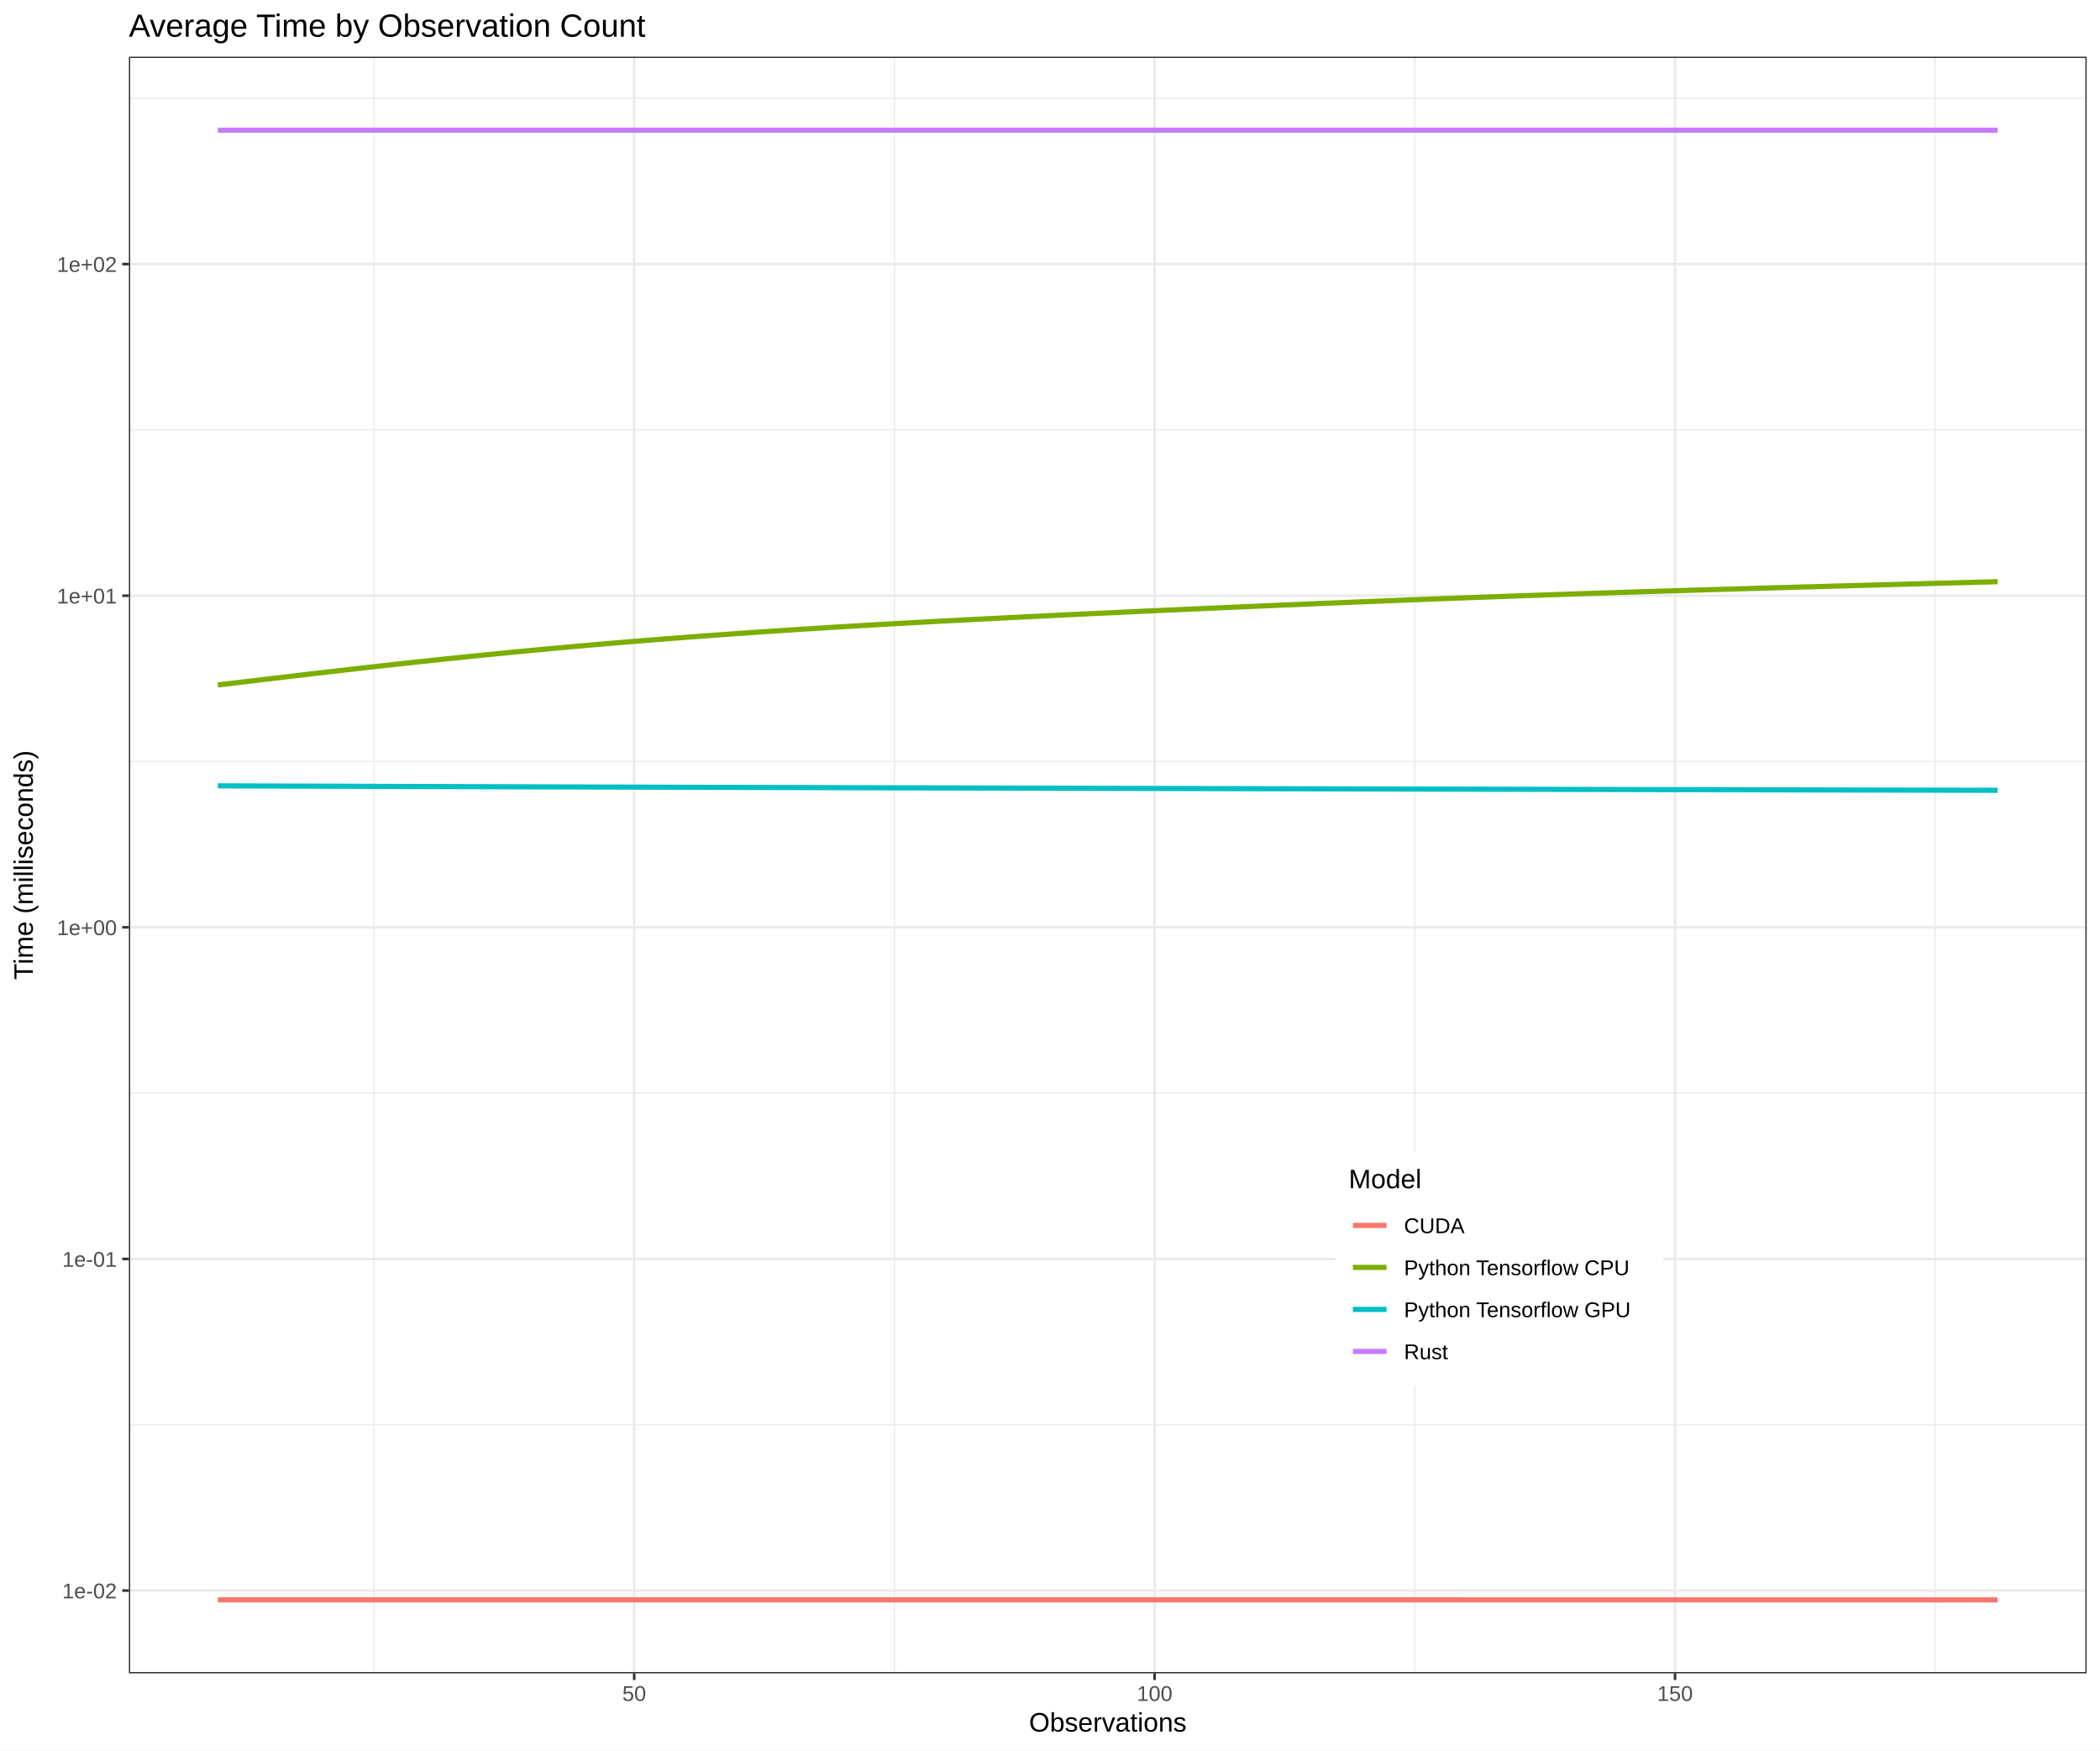
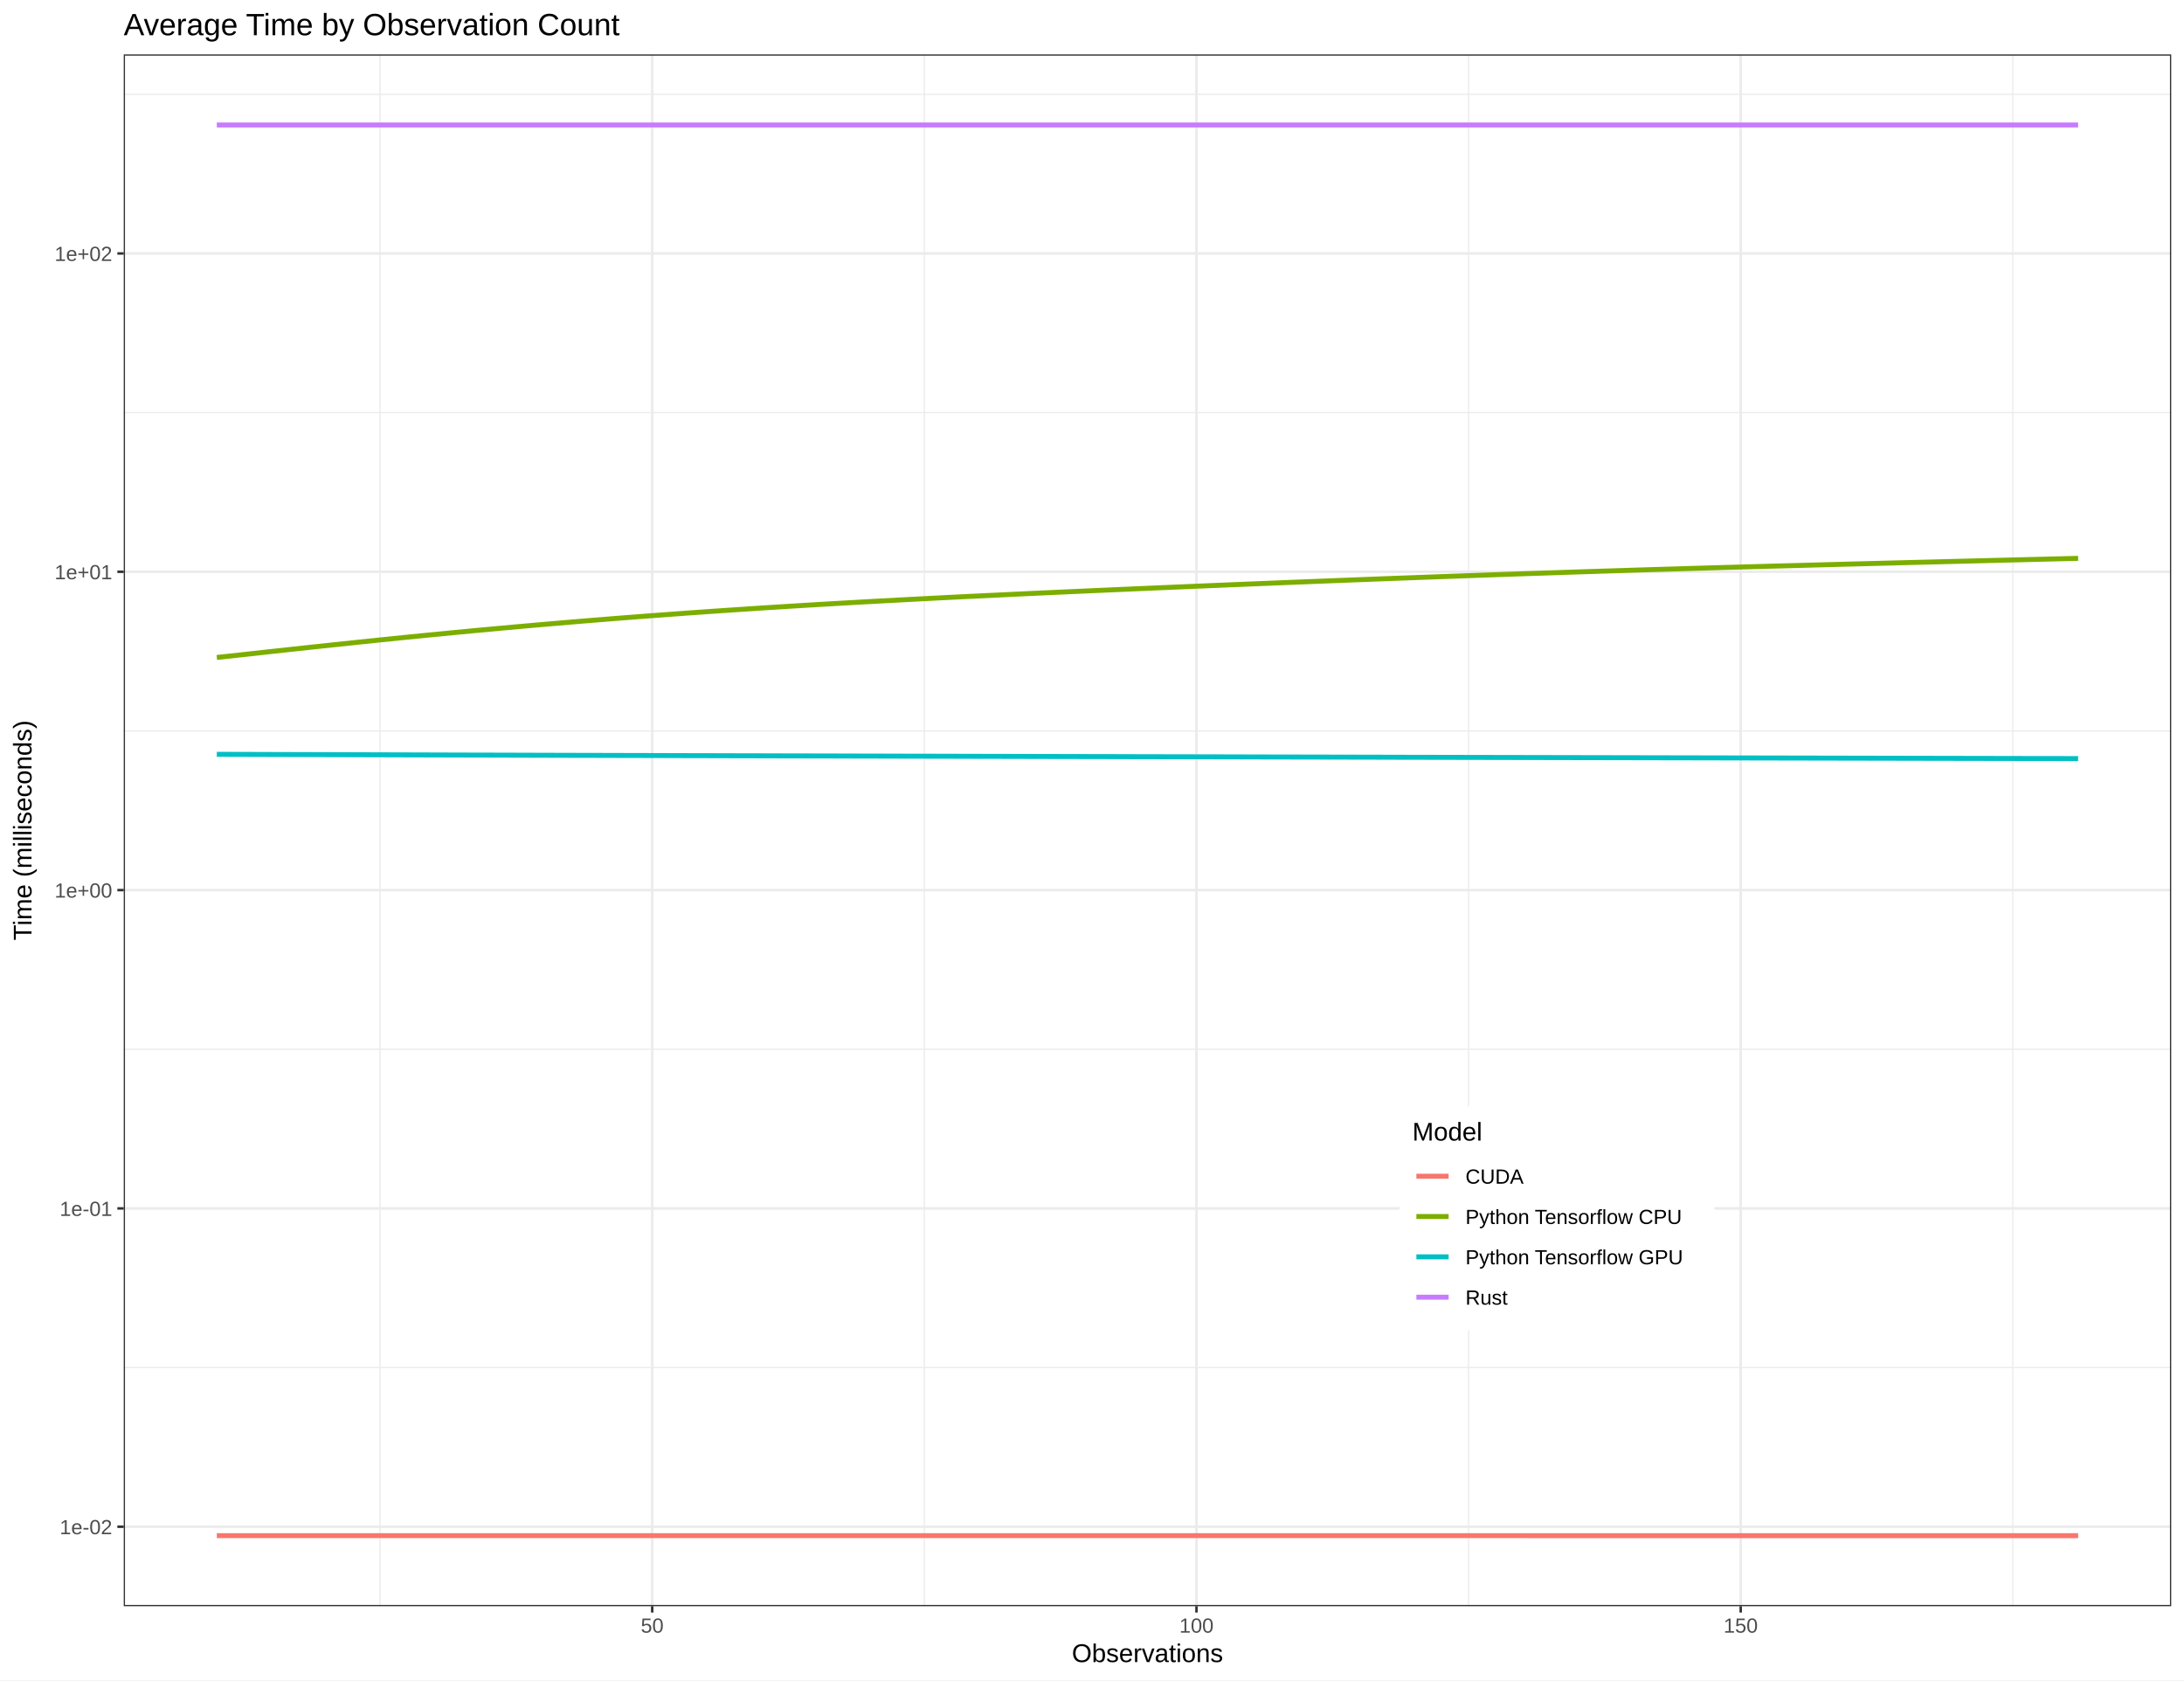
- <svg xmlns="http://www.w3.org/2000/svg" class="svglite" width="864.00pt" height="720.00pt" viewBox="0 0 864.00 720.00">
+ <svg xmlns="http://www.w3.org/2000/svg" class="svglite" width="936.00pt" height="720.00pt" viewBox="0 0 936.00 720.00">
  <defs>
    <style type="text/css">
    .svglite line, .svglite polyline, .svglite polygon, .svglite path, .svglite rect, .svglite circle {
      fill: none;
      stroke: #000000;
      stroke-linecap: round;
      stroke-linejoin: round;
      stroke-miterlimit: 10.00;
    }
    .svglite text {
      white-space: pre;
    }
  </style>
  </defs>
  <rect width="100%" height="100%" style="stroke: none; fill: #FFFFFF;" />
  <defs>
-     <clipPath id="cpMC4wMHw4NjQuMDB8MC4wMHw3MjAuMDA=">
-       <rect x="0.00" y="0.00" width="864.00" height="720.00" />
+     <clipPath id="cpMC4wMHw5MzYuMDB8MC4wMHw3MjAuMDA=">
+       <rect x="0.00" y="0.00" width="936.00" height="720.00" />
    </clipPath>
  </defs>
-   <g clip-path="url(#cpMC4wMHw4NjQuMDB8MC4wMHw3MjAuMDA=)">
-     <rect x="0.00" y="0.00" width="864.00" height="720.00" style="stroke-width: 1.07; stroke: #FFFFFF; fill: #FFFFFF;" />
+   <g clip-path="url(#cpMC4wMHw5MzYuMDB8MC4wMHw3MjAuMDA=)">
+     <rect x="0" y="0.00" width="936.00" height="720.00" style="stroke-width: 1.07; stroke: #FFFFFF; fill: #FFFFFF;" />
  </g>
  <defs>
-     <clipPath id="cpNTMuMDN8ODU4LjUyfDIzLjMyfDY4OC4yOQ==">
-       <rect x="53.03" y="23.32" width="805.49" height="664.97" />
+     <clipPath id="cpNTMuMDN8OTMwLjUyfDIzLjMyfDY4OC4yOQ==">
+       <rect x="53.03" y="23.32" width="877.49" height="664.97" />
    </clipPath>
  </defs>
-   <g clip-path="url(#cpNTMuMDN8ODU4LjUyfDIzLjMyfDY4OC4yOQ==)">
-     <rect x="53.03" y="23.32" width="805.49" height="664.97" style="stroke-width: 1.07; stroke: none; fill: #FFFFFF;" />
-     <polyline points="53.03,586.04 858.52,586.04 " style="stroke-width: 0.53; stroke: #EBEBEB; stroke-linecap: butt;" />
-     <polyline points="53.03,449.64 858.52,449.64 " style="stroke-width: 0.53; stroke: #EBEBEB; stroke-linecap: butt;" />
-     <polyline points="53.03,313.23 858.52,313.23 " style="stroke-width: 0.53; stroke: #EBEBEB; stroke-linecap: butt;" />
-     <polyline points="53.03,176.82 858.52,176.82 " style="stroke-width: 0.53; stroke: #EBEBEB; stroke-linecap: butt;" />
-     <polyline points="53.03,40.42 858.52,40.42 " style="stroke-width: 0.53; stroke: #EBEBEB; stroke-linecap: butt;" />
-     <polyline points="153.88,688.29 153.88,23.32 " style="stroke-width: 0.53; stroke: #EBEBEB; stroke-linecap: butt;" />
-     <polyline points="367.99,688.29 367.99,23.32 " style="stroke-width: 0.53; stroke: #EBEBEB; stroke-linecap: butt;" />
-     <polyline points="582.10,688.29 582.10,23.32 " style="stroke-width: 0.53; stroke: #EBEBEB; stroke-linecap: butt;" />
-     <polyline points="796.21,688.29 796.21,23.32 " style="stroke-width: 0.53; stroke: #EBEBEB; stroke-linecap: butt;" />
-     <polyline points="53.03,654.25 858.52,654.25 " style="stroke-width: 1.07; stroke: #EBEBEB; stroke-linecap: butt;" />
-     <polyline points="53.03,517.84 858.52,517.84 " style="stroke-width: 1.07; stroke: #EBEBEB; stroke-linecap: butt;" />
-     <polyline points="53.03,381.43 858.52,381.43 " style="stroke-width: 1.07; stroke: #EBEBEB; stroke-linecap: butt;" />
-     <polyline points="53.03,245.03 858.52,245.03 " style="stroke-width: 1.07; stroke: #EBEBEB; stroke-linecap: butt;" />
-     <polyline points="53.03,108.62 858.52,108.62 " style="stroke-width: 1.07; stroke: #EBEBEB; stroke-linecap: butt;" />
-     <polyline points="260.93,688.29 260.93,23.32 " style="stroke-width: 1.07; stroke: #EBEBEB; stroke-linecap: butt;" />
-     <polyline points="475.05,688.29 475.05,23.32 " style="stroke-width: 1.07; stroke: #EBEBEB; stroke-linecap: butt;" />
-     <polyline points="689.16,688.29 689.16,23.32 " style="stroke-width: 1.07; stroke: #EBEBEB; stroke-linecap: butt;" />
-     <polyline points="89.64,658.06 98.91,658.06 108.18,658.06 117.45,658.06 126.72,658.06 135.99,658.06 145.26,658.06 154.53,658.06 163.80,658.06 173.07,658.06 182.34,658.06 191.61,658.06 200.87,658.06 210.14,658.06 219.41,658.06 228.68,658.06 237.95,658.06 247.22,658.06 256.49,658.06 265.76,658.06 275.03,658.06 284.30,658.06 293.57,658.06 302.84,658.06 312.10,658.06 321.37,658.06 330.64,658.06 339.91,658.06 349.18,658.06 358.45,658.06 367.72,658.06 376.99,658.06 386.26,658.06 395.53,658.06 404.80,658.06 414.06,658.06 423.33,658.06 432.60,658.06 441.87,658.06 451.14,658.06 460.41,658.06 469.68,658.06 478.95,658.06 488.22,658.06 497.49,658.06 506.76,658.06 516.03,658.06 525.29,658.06 534.56,658.06 543.83,658.06 553.10,658.06 562.37,658.06 571.64,658.06 580.91,658.06 590.18,658.06 599.45,658.06 608.72,658.07 617.99,658.07 627.26,658.07 636.52,658.07 645.79,658.07 655.06,658.07 664.33,658.07 673.60,658.07 682.87,658.07 692.14,658.07 701.41,658.07 710.68,658.07 719.95,658.07 729.22,658.07 738.49,658.07 747.75,658.07 757.02,658.07 766.29,658.07 775.56,658.07 784.83,658.07 794.10,658.07 803.37,658.07 812.64,658.07 821.91,658.07 " style="stroke-width: 2.13; stroke: #F8766D; stroke-linecap: butt;" />
-     <polyline points="89.64,281.74 98.91,280.64 108.18,279.53 117.45,278.43 126.72,277.34 135.99,276.26 145.26,275.20 154.53,274.15 163.80,273.12 173.07,272.12 182.34,271.14 191.61,270.18 200.87,269.25 210.14,268.34 219.41,267.46 228.68,266.60 237.95,265.77 247.22,264.96 256.49,264.18 265.76,263.43 275.03,262.69 284.30,261.98 293.57,261.30 302.84,260.63 312.10,259.99 321.37,259.37 330.64,258.77 339.91,258.19 349.18,257.63 358.45,257.09 367.72,256.56 376.99,256.04 386.26,255.54 395.53,255.06 404.80,254.58 414.06,254.11 423.33,253.65 432.60,253.20 441.87,252.75 451.14,252.31 460.41,251.88 469.68,251.45 478.95,251.03 488.22,250.61 497.49,250.20 506.76,249.79 516.03,249.39 525.29,248.99 534.56,248.60 543.83,248.21 553.10,247.83 562.37,247.46 571.64,247.09 580.91,246.73 590.18,246.37 599.45,246.02 608.72,245.68 617.99,245.34 627.26,245.01 636.52,244.69 645.79,244.37 655.06,244.06 664.33,243.76 673.60,243.46 682.87,243.17 692.14,242.89 701.41,242.61 710.68,242.34 719.95,242.07 729.22,241.80 738.49,241.54 747.75,241.28 757.02,241.02 766.29,240.77 775.56,240.51 784.83,240.26 794.10,240.01 803.37,239.76 812.64,239.51 821.91,239.26 " style="stroke-width: 2.13; stroke: #7CAE00; stroke-linecap: butt;" />
-     <polyline points="89.64,323.24 98.91,323.27 108.18,323.30 117.45,323.33 126.72,323.36 135.99,323.39 145.26,323.42 154.53,323.45 163.80,323.48 173.07,323.51 182.34,323.54 191.61,323.57 200.87,323.59 210.14,323.62 219.41,323.65 228.68,323.68 237.95,323.70 247.22,323.73 256.49,323.75 265.76,323.78 275.03,323.81 284.30,323.83 293.57,323.86 302.84,323.88 312.10,323.91 321.37,323.93 330.64,323.95 339.91,323.98 349.18,324.00 358.45,324.03 367.72,324.05 376.99,324.07 386.26,324.10 395.53,324.12 404.80,324.14 414.06,324.17 423.33,324.19 432.60,324.21 441.87,324.23 451.14,324.26 460.41,324.28 469.68,324.30 478.95,324.32 488.22,324.34 497.49,324.37 506.76,324.39 516.03,324.41 525.29,324.43 534.56,324.45 543.83,324.47 553.10,324.50 562.37,324.52 571.64,324.54 580.91,324.56 590.18,324.58 599.45,324.60 608.72,324.62 617.99,324.64 627.26,324.66 636.52,324.68 645.79,324.70 655.06,324.72 664.33,324.74 673.60,324.76 682.87,324.78 692.14,324.80 701.41,324.82 710.68,324.84 719.95,324.86 729.22,324.88 738.49,324.90 747.75,324.92 757.02,324.94 766.29,324.96 775.56,324.98 784.83,325.00 794.10,325.02 803.37,325.04 812.64,325.05 821.91,325.07 " style="stroke-width: 2.13; stroke: #00BFC4; stroke-linecap: butt;" />
-     <polyline points="89.64,53.55 98.91,53.55 108.18,53.55 117.45,53.55 126.72,53.55 135.99,53.55 145.26,53.55 154.53,53.55 163.80,53.55 173.07,53.55 182.34,53.55 191.61,53.55 200.87,53.55 210.14,53.55 219.41,53.55 228.68,53.55 237.95,53.55 247.22,53.55 256.49,53.55 265.76,53.55 275.03,53.55 284.30,53.55 293.57,53.55 302.84,53.55 312.10,53.55 321.37,53.55 330.64,53.55 339.91,53.55 349.18,53.55 358.45,53.55 367.72,53.55 376.99,53.55 386.26,53.55 395.53,53.55 404.80,53.55 414.06,53.55 423.33,53.55 432.60,53.55 441.87,53.55 451.14,53.55 460.41,53.55 469.68,53.55 478.95,53.55 488.22,53.55 497.49,53.55 506.76,53.55 516.03,53.55 525.29,53.55 534.56,53.55 543.83,53.55 553.10,53.55 562.37,53.55 571.64,53.55 580.91,53.55 590.18,53.55 599.45,53.55 608.72,53.55 617.99,53.55 627.26,53.55 636.52,53.55 645.79,53.55 655.06,53.55 664.33,53.55 673.60,53.55 682.87,53.55 692.14,53.55 701.41,53.55 710.68,53.55 719.95,53.55 729.22,53.55 738.49,53.55 747.75,53.55 757.02,53.55 766.29,53.55 775.56,53.55 784.83,53.55 794.10,53.55 803.37,53.55 812.64,53.55 821.91,53.55 " style="stroke-width: 2.13; stroke: #C77CFF; stroke-linecap: butt;" />
-     <rect x="53.03" y="23.32" width="805.49" height="664.97" style="stroke-width: 1.07; stroke: #333333;" />
+   <g clip-path="url(#cpNTMuMDN8OTMwLjUyfDIzLjMyfDY4OC4yOQ==)">
+     <rect x="53.03" y="23.32" width="877.49" height="664.97" style="stroke-width: 1.07; stroke: none; fill: #FFFFFF;" />
+     <polyline points="53.03,586.04 930.52,586.04 " style="stroke-width: 0.53; stroke: #EBEBEB; stroke-linecap: butt;" />
+     <polyline points="53.03,449.64 930.52,449.64 " style="stroke-width: 0.53; stroke: #EBEBEB; stroke-linecap: butt;" />
+     <polyline points="53.03,313.23 930.52,313.23 " style="stroke-width: 0.53; stroke: #EBEBEB; stroke-linecap: butt;" />
+     <polyline points="53.03,176.82 930.52,176.82 " style="stroke-width: 0.53; stroke: #EBEBEB; stroke-linecap: butt;" />
+     <polyline points="53.03,40.42 930.52,40.42 " style="stroke-width: 0.53; stroke: #EBEBEB; stroke-linecap: butt;" />
+     <polyline points="162.89,688.29 162.89,23.32 " style="stroke-width: 0.53; stroke: #EBEBEB; stroke-linecap: butt;" />
+     <polyline points="396.14,688.29 396.14,23.32 " style="stroke-width: 0.53; stroke: #EBEBEB; stroke-linecap: butt;" />
+     <polyline points="629.39,688.29 629.39,23.32 " style="stroke-width: 0.53; stroke: #EBEBEB; stroke-linecap: butt;" />
+     <polyline points="862.64,688.29 862.64,23.32 " style="stroke-width: 0.53; stroke: #EBEBEB; stroke-linecap: butt;" />
+     <polyline points="53.03,654.25 930.52,654.25 " style="stroke-width: 1.07; stroke: #EBEBEB; stroke-linecap: butt;" />
+     <polyline points="53.03,517.84 930.52,517.84 " style="stroke-width: 1.07; stroke: #EBEBEB; stroke-linecap: butt;" />
+     <polyline points="53.03,381.43 930.52,381.43 " style="stroke-width: 1.07; stroke: #EBEBEB; stroke-linecap: butt;" />
+     <polyline points="53.03,245.03 930.52,245.03 " style="stroke-width: 1.07; stroke: #EBEBEB; stroke-linecap: butt;" />
+     <polyline points="53.03,108.62 930.52,108.62 " style="stroke-width: 1.07; stroke: #EBEBEB; stroke-linecap: butt;" />
+     <polyline points="279.52,688.29 279.52,23.32 " style="stroke-width: 1.07; stroke: #EBEBEB; stroke-linecap: butt;" />
+     <polyline points="512.77,688.29 512.77,23.32 " style="stroke-width: 1.07; stroke: #EBEBEB; stroke-linecap: butt;" />
+     <polyline points="746.02,688.29 746.02,23.32 " style="stroke-width: 1.07; stroke: #EBEBEB; stroke-linecap: butt;" />
+     <polyline points="92.92,658.06 103.02,658.06 113.11,658.06 123.21,658.06 133.31,658.06 143.41,658.06 153.50,658.06 163.60,658.06 173.70,658.06 183.80,658.06 193.89,658.06 203.99,658.06 214.09,658.06 224.19,658.06 234.28,658.06 244.38,658.06 254.48,658.06 264.58,658.06 274.68,658.06 284.77,658.06 294.87,658.06 304.97,658.06 315.07,658.06 325.16,658.06 335.26,658.06 345.36,658.06 355.46,658.06 365.55,658.06 375.65,658.06 385.75,658.06 395.85,658.06 405.95,658.06 416.04,658.06 426.14,658.06 436.24,658.06 446.34,658.06 456.43,658.06 466.53,658.06 476.63,658.06 486.73,658.06 496.82,658.06 506.92,658.06 517.02,658.06 527.12,658.06 537.22,658.06 547.31,658.06 557.41,658.06 567.51,658.06 577.61,658.06 587.70,658.06 597.80,658.06 607.90,658.06 618.00,658.06 628.09,658.06 638.19,658.06 648.29,658.06 658.39,658.07 668.49,658.07 678.58,658.07 688.68,658.07 698.78,658.07 708.88,658.07 718.97,658.07 729.07,658.07 739.17,658.07 749.27,658.07 759.36,658.07 769.46,658.07 779.56,658.07 789.66,658.07 799.76,658.07 809.85,658.07 819.95,658.07 830.05,658.07 840.15,658.07 850.24,658.07 860.34,658.07 870.44,658.07 880.54,658.07 890.63,658.07 " style="stroke-width: 2.13; stroke: #F8766D; stroke-linecap: butt;" />
+     <polyline points="92.92,281.74 103.02,280.64 113.11,279.53 123.21,278.43 133.31,277.34 143.41,276.26 153.50,275.20 163.60,274.15 173.70,273.12 183.80,272.12 193.89,271.14 203.99,270.18 214.09,269.25 224.19,268.34 234.28,267.46 244.38,266.60 254.48,265.77 264.58,264.96 274.68,264.18 284.77,263.43 294.87,262.69 304.97,261.98 315.07,261.30 325.16,260.63 335.26,259.99 345.36,259.37 355.46,258.77 365.55,258.19 375.65,257.63 385.75,257.09 395.85,256.56 405.95,256.04 416.04,255.54 426.14,255.06 436.24,254.58 446.34,254.11 456.43,253.65 466.53,253.20 476.63,252.75 486.73,252.31 496.82,251.88 506.92,251.45 517.02,251.03 527.12,250.61 537.22,250.20 547.31,249.79 557.41,249.39 567.51,248.99 577.61,248.60 587.70,248.21 597.80,247.83 607.90,247.46 618.00,247.09 628.09,246.73 638.19,246.37 648.29,246.02 658.39,245.68 668.49,245.34 678.58,245.01 688.68,244.69 698.78,244.37 708.88,244.06 718.97,243.76 729.07,243.46 739.17,243.17 749.27,242.89 759.36,242.61 769.46,242.34 779.56,242.07 789.66,241.80 799.76,241.54 809.85,241.28 819.95,241.02 830.05,240.77 840.15,240.51 850.24,240.26 860.34,240.01 870.44,239.76 880.54,239.51 890.63,239.26 " style="stroke-width: 2.13; stroke: #7CAE00; stroke-linecap: butt;" />
+     <polyline points="92.92,323.24 103.02,323.27 113.11,323.30 123.21,323.33 133.31,323.36 143.41,323.39 153.50,323.42 163.60,323.45 173.70,323.48 183.80,323.51 193.89,323.54 203.99,323.57 214.09,323.59 224.19,323.62 234.28,323.65 244.38,323.68 254.48,323.70 264.58,323.73 274.68,323.75 284.77,323.78 294.87,323.81 304.97,323.83 315.07,323.86 325.16,323.88 335.26,323.91 345.36,323.93 355.46,323.95 365.55,323.98 375.65,324.00 385.75,324.03 395.85,324.05 405.95,324.07 416.04,324.10 426.14,324.12 436.24,324.14 446.34,324.17 456.43,324.19 466.53,324.21 476.63,324.23 486.73,324.26 496.82,324.28 506.92,324.30 517.02,324.32 527.12,324.34 537.22,324.37 547.31,324.39 557.41,324.41 567.51,324.43 577.61,324.45 587.70,324.47 597.80,324.50 607.90,324.52 618.00,324.54 628.09,324.56 638.19,324.58 648.29,324.60 658.39,324.62 668.49,324.64 678.58,324.66 688.68,324.68 698.78,324.70 708.88,324.72 718.97,324.74 729.07,324.76 739.17,324.78 749.27,324.80 759.36,324.82 769.46,324.84 779.56,324.86 789.66,324.88 799.76,324.90 809.85,324.92 819.95,324.94 830.05,324.96 840.15,324.98 850.24,325.00 860.34,325.02 870.44,325.04 880.54,325.05 890.63,325.07 " style="stroke-width: 2.13; stroke: #00BFC4; stroke-linecap: butt;" />
+     <polyline points="92.92,53.55 103.02,53.55 113.11,53.55 123.21,53.55 133.31,53.55 143.41,53.55 153.50,53.55 163.60,53.55 173.70,53.55 183.80,53.55 193.89,53.55 203.99,53.55 214.09,53.55 224.19,53.55 234.28,53.55 244.38,53.55 254.48,53.55 264.58,53.55 274.68,53.55 284.77,53.55 294.87,53.55 304.97,53.55 315.07,53.55 325.16,53.55 335.26,53.55 345.36,53.55 355.46,53.55 365.55,53.55 375.65,53.55 385.75,53.55 395.85,53.55 405.95,53.55 416.04,53.55 426.14,53.55 436.24,53.55 446.34,53.55 456.43,53.55 466.53,53.55 476.63,53.55 486.73,53.55 496.82,53.55 506.92,53.55 517.02,53.55 527.12,53.55 537.22,53.55 547.31,53.55 557.41,53.55 567.51,53.55 577.61,53.55 587.70,53.55 597.80,53.55 607.90,53.55 618.00,53.55 628.09,53.55 638.19,53.55 648.29,53.55 658.39,53.55 668.49,53.55 678.58,53.55 688.68,53.55 698.78,53.55 708.88,53.55 718.97,53.55 729.07,53.55 739.17,53.55 749.27,53.55 759.36,53.55 769.46,53.55 779.56,53.55 789.66,53.55 799.76,53.55 809.85,53.55 819.95,53.55 830.05,53.55 840.15,53.55 850.24,53.55 860.34,53.55 870.44,53.55 880.54,53.55 890.63,53.55 " style="stroke-width: 2.13; stroke: #C77CFF; stroke-linecap: butt;" />
+     <rect x="53.03" y="23.32" width="877.49" height="664.97" style="stroke-width: 1.07; stroke: #333333;" />
  </g>
-   <g clip-path="url(#cpMC4wMHw4NjQuMDB8MC4wMHw3MjAuMDA=)">
+   <g clip-path="url(#cpMC4wMHw5MzYuMDB8MC4wMHw3MjAuMDA=)">
    <text x="48.10" y="657.45" text-anchor="end" style="font-size: 8.80px;fill: #4D4D4D; font-family: &quot;Arimo&quot;;" textLength="25.37px" lengthAdjust="spacingAndGlyphs">1e-02</text>
    <text x="48.10" y="521.05" text-anchor="end" style="font-size: 8.80px;fill: #4D4D4D; font-family: &quot;Arimo&quot;;" textLength="25.37px" lengthAdjust="spacingAndGlyphs">1e-01</text>
    <text x="48.10" y="384.64" text-anchor="end" style="font-size: 8.80px;fill: #4D4D4D; font-family: &quot;Arimo&quot;;" textLength="29.57px" lengthAdjust="spacingAndGlyphs">1e+00</text>
    <text x="48.10" y="248.23" text-anchor="end" style="font-size: 8.80px;fill: #4D4D4D; font-family: &quot;Arimo&quot;;" textLength="29.57px" lengthAdjust="spacingAndGlyphs">1e+01</text>
    <text x="48.10" y="111.83" text-anchor="end" style="font-size: 8.80px;fill: #4D4D4D; font-family: &quot;Arimo&quot;;" textLength="29.57px" lengthAdjust="spacingAndGlyphs">1e+02</text>
    <polyline points="50.29,654.25 53.03,654.25 " style="stroke-width: 1.07; stroke: #333333; stroke-linecap: butt;" />
    <polyline points="50.29,517.84 53.03,517.84 " style="stroke-width: 1.07; stroke: #333333; stroke-linecap: butt;" />
    <polyline points="50.29,381.43 53.03,381.43 " style="stroke-width: 1.07; stroke: #333333; stroke-linecap: butt;" />
    <polyline points="50.29,245.03 53.03,245.03 " style="stroke-width: 1.07; stroke: #333333; stroke-linecap: butt;" />
    <polyline points="50.29,108.62 53.03,108.62 " style="stroke-width: 1.07; stroke: #333333; stroke-linecap: butt;" />
-     <polyline points="260.93,691.03 260.93,688.29 " style="stroke-width: 1.07; stroke: #333333; stroke-linecap: butt;" />
-     <polyline points="475.05,691.03 475.05,688.29 " style="stroke-width: 1.07; stroke: #333333; stroke-linecap: butt;" />
-     <polyline points="689.16,691.03 689.16,688.29 " style="stroke-width: 1.07; stroke: #333333; stroke-linecap: butt;" />
-     <text x="260.93" y="699.64" text-anchor="middle" style="font-size: 8.80px;fill: #4D4D4D; font-family: &quot;Arimo&quot;;" textLength="11.19px" lengthAdjust="spacingAndGlyphs">50</text>
-     <text x="475.05" y="699.64" text-anchor="middle" style="font-size: 8.80px;fill: #4D4D4D; font-family: &quot;Arimo&quot;;" textLength="16.78px" lengthAdjust="spacingAndGlyphs">100</text>
-     <text x="689.16" y="699.64" text-anchor="middle" style="font-size: 8.80px;fill: #4D4D4D; font-family: &quot;Arimo&quot;;" textLength="16.78px" lengthAdjust="spacingAndGlyphs">150</text>
-     <text x="455.78" y="712.23" text-anchor="middle" style="font-size: 11.00px; font-family: &quot;Arimo&quot;;" textLength="72.72px" lengthAdjust="spacingAndGlyphs">Observations</text>
+     <polyline points="279.52,691.03 279.52,688.29 " style="stroke-width: 1.07; stroke: #333333; stroke-linecap: butt;" />
+     <polyline points="512.77,691.03 512.77,688.29 " style="stroke-width: 1.07; stroke: #333333; stroke-linecap: butt;" />
+     <polyline points="746.02,691.03 746.02,688.29 " style="stroke-width: 1.07; stroke: #333333; stroke-linecap: butt;" />
+     <text x="279.52" y="699.64" text-anchor="middle" style="font-size: 8.80px;fill: #4D4D4D; font-family: &quot;Arimo&quot;;" textLength="11.19px" lengthAdjust="spacingAndGlyphs">50</text>
+     <text x="512.77" y="699.64" text-anchor="middle" style="font-size: 8.80px;fill: #4D4D4D; font-family: &quot;Arimo&quot;;" textLength="16.78px" lengthAdjust="spacingAndGlyphs">100</text>
+     <text x="746.02" y="699.64" text-anchor="middle" style="font-size: 8.80px;fill: #4D4D4D; font-family: &quot;Arimo&quot;;" textLength="16.78px" lengthAdjust="spacingAndGlyphs">150</text>
+     <text x="491.78" y="712.23" text-anchor="middle" style="font-size: 11.00px; font-family: &quot;Arimo&quot;;" textLength="72.72px" lengthAdjust="spacingAndGlyphs">Observations</text>
    <text transform="translate(13.50,355.81) rotate(-90)" text-anchor="middle" style="font-size: 11.00px; font-family: &quot;Arimo&quot;;" textLength="106.92px" lengthAdjust="spacingAndGlyphs">Time (milliseconds)</text>
-     <rect x="549.41" y="474.12" width="134.93" height="95.87" style="stroke-width: 1.07; stroke: none; fill: #FFFFFF;" />
-     <text x="554.89" y="488.76" style="font-size: 11.00px; font-family: &quot;Arimo&quot;;" textLength="33.03px" lengthAdjust="spacingAndGlyphs">Model</text>
-     <rect x="554.89" y="495.39" width="17.28" height="17.28" style="stroke-width: 1.07; stroke: none; fill: #FFFFFF;" />
-     <line x1="556.62" y1="504.03" x2="570.44" y2="504.03" style="stroke-width: 2.13; stroke: #F8766D; stroke-linecap: butt;" />
-     <rect x="554.89" y="512.67" width="17.28" height="17.28" style="stroke-width: 1.07; stroke: none; fill: #FFFFFF;" />
-     <line x1="556.62" y1="521.31" x2="570.44" y2="521.31" style="stroke-width: 2.13; stroke: #7CAE00; stroke-linecap: butt;" />
-     <rect x="554.89" y="529.95" width="17.28" height="17.28" style="stroke-width: 1.07; stroke: none; fill: #FFFFFF;" />
-     <line x1="556.62" y1="538.59" x2="570.44" y2="538.59" style="stroke-width: 2.13; stroke: #00BFC4; stroke-linecap: butt;" />
-     <rect x="554.89" y="547.23" width="17.28" height="17.28" style="stroke-width: 1.07; stroke: none; fill: #FFFFFF;" />
-     <line x1="556.62" y1="555.87" x2="570.44" y2="555.87" style="stroke-width: 2.13; stroke: #C77CFF; stroke-linecap: butt;" />
-     <text x="577.65" y="507.23" style="font-size: 8.80px; font-family: &quot;Arimo&quot;;" textLength="25.22px" lengthAdjust="spacingAndGlyphs">CUDA</text>
-     <text x="577.65" y="524.51" style="font-size: 8.80px; font-family: &quot;Arimo&quot;;" textLength="100.53px" lengthAdjust="spacingAndGlyphs">Python Tensorflow CPU</text>
-     <text x="577.65" y="541.79" style="font-size: 8.80px; font-family: &quot;Arimo&quot;;" textLength="101.21px" lengthAdjust="spacingAndGlyphs">Python Tensorflow GPU</text>
-     <text x="577.65" y="559.07" style="font-size: 8.80px; font-family: &quot;Arimo&quot;;" textLength="19.32px" lengthAdjust="spacingAndGlyphs">Rust</text>
+     <rect x="599.81" y="474.12" width="134.93" height="95.87" style="stroke-width: 1.07; stroke: none; fill: #FFFFFF;" />
+     <text x="605.29" y="488.76" style="font-size: 11.00px; font-family: &quot;Arimo&quot;;" textLength="33.03px" lengthAdjust="spacingAndGlyphs">Model</text>
+     <rect x="605.29" y="495.39" width="17.28" height="17.28" style="stroke-width: 1.07; stroke: none; fill: #FFFFFF;" />
+     <line x1="607.02" y1="504.03" x2="620.84" y2="504.03" style="stroke-width: 2.13; stroke: #F8766D; stroke-linecap: butt;" />
+     <rect x="605.29" y="512.67" width="17.28" height="17.28" style="stroke-width: 1.07; stroke: none; fill: #FFFFFF;" />
+     <line x1="607.02" y1="521.31" x2="620.84" y2="521.31" style="stroke-width: 2.13; stroke: #7CAE00; stroke-linecap: butt;" />
+     <rect x="605.29" y="529.95" width="17.28" height="17.28" style="stroke-width: 1.07; stroke: none; fill: #FFFFFF;" />
+     <line x1="607.02" y1="538.59" x2="620.84" y2="538.59" style="stroke-width: 2.13; stroke: #00BFC4; stroke-linecap: butt;" />
+     <rect x="605.29" y="547.23" width="17.28" height="17.28" style="stroke-width: 1.07; stroke: none; fill: #FFFFFF;" />
+     <line x1="607.02" y1="555.87" x2="620.84" y2="555.87" style="stroke-width: 2.13; stroke: #C77CFF; stroke-linecap: butt;" />
+     <text x="628.05" y="507.23" style="font-size: 8.80px; font-family: &quot;Arimo&quot;;" textLength="25.22px" lengthAdjust="spacingAndGlyphs">CUDA</text>
+     <text x="628.05" y="524.51" style="font-size: 8.80px; font-family: &quot;Arimo&quot;;" textLength="100.53px" lengthAdjust="spacingAndGlyphs">Python Tensorflow CPU</text>
+     <text x="628.05" y="541.79" style="font-size: 8.80px; font-family: &quot;Arimo&quot;;" textLength="101.21px" lengthAdjust="spacingAndGlyphs">Python Tensorflow GPU</text>
+     <text x="628.05" y="559.07" style="font-size: 8.80px; font-family: &quot;Arimo&quot;;" textLength="19.32px" lengthAdjust="spacingAndGlyphs">Rust</text>
    <text x="53.03" y="15.10" style="font-size: 13.20px; font-family: &quot;Arimo&quot;;" textLength="238.87px" lengthAdjust="spacingAndGlyphs">Average Time by Observation Count</text>
  </g>
</svg>
